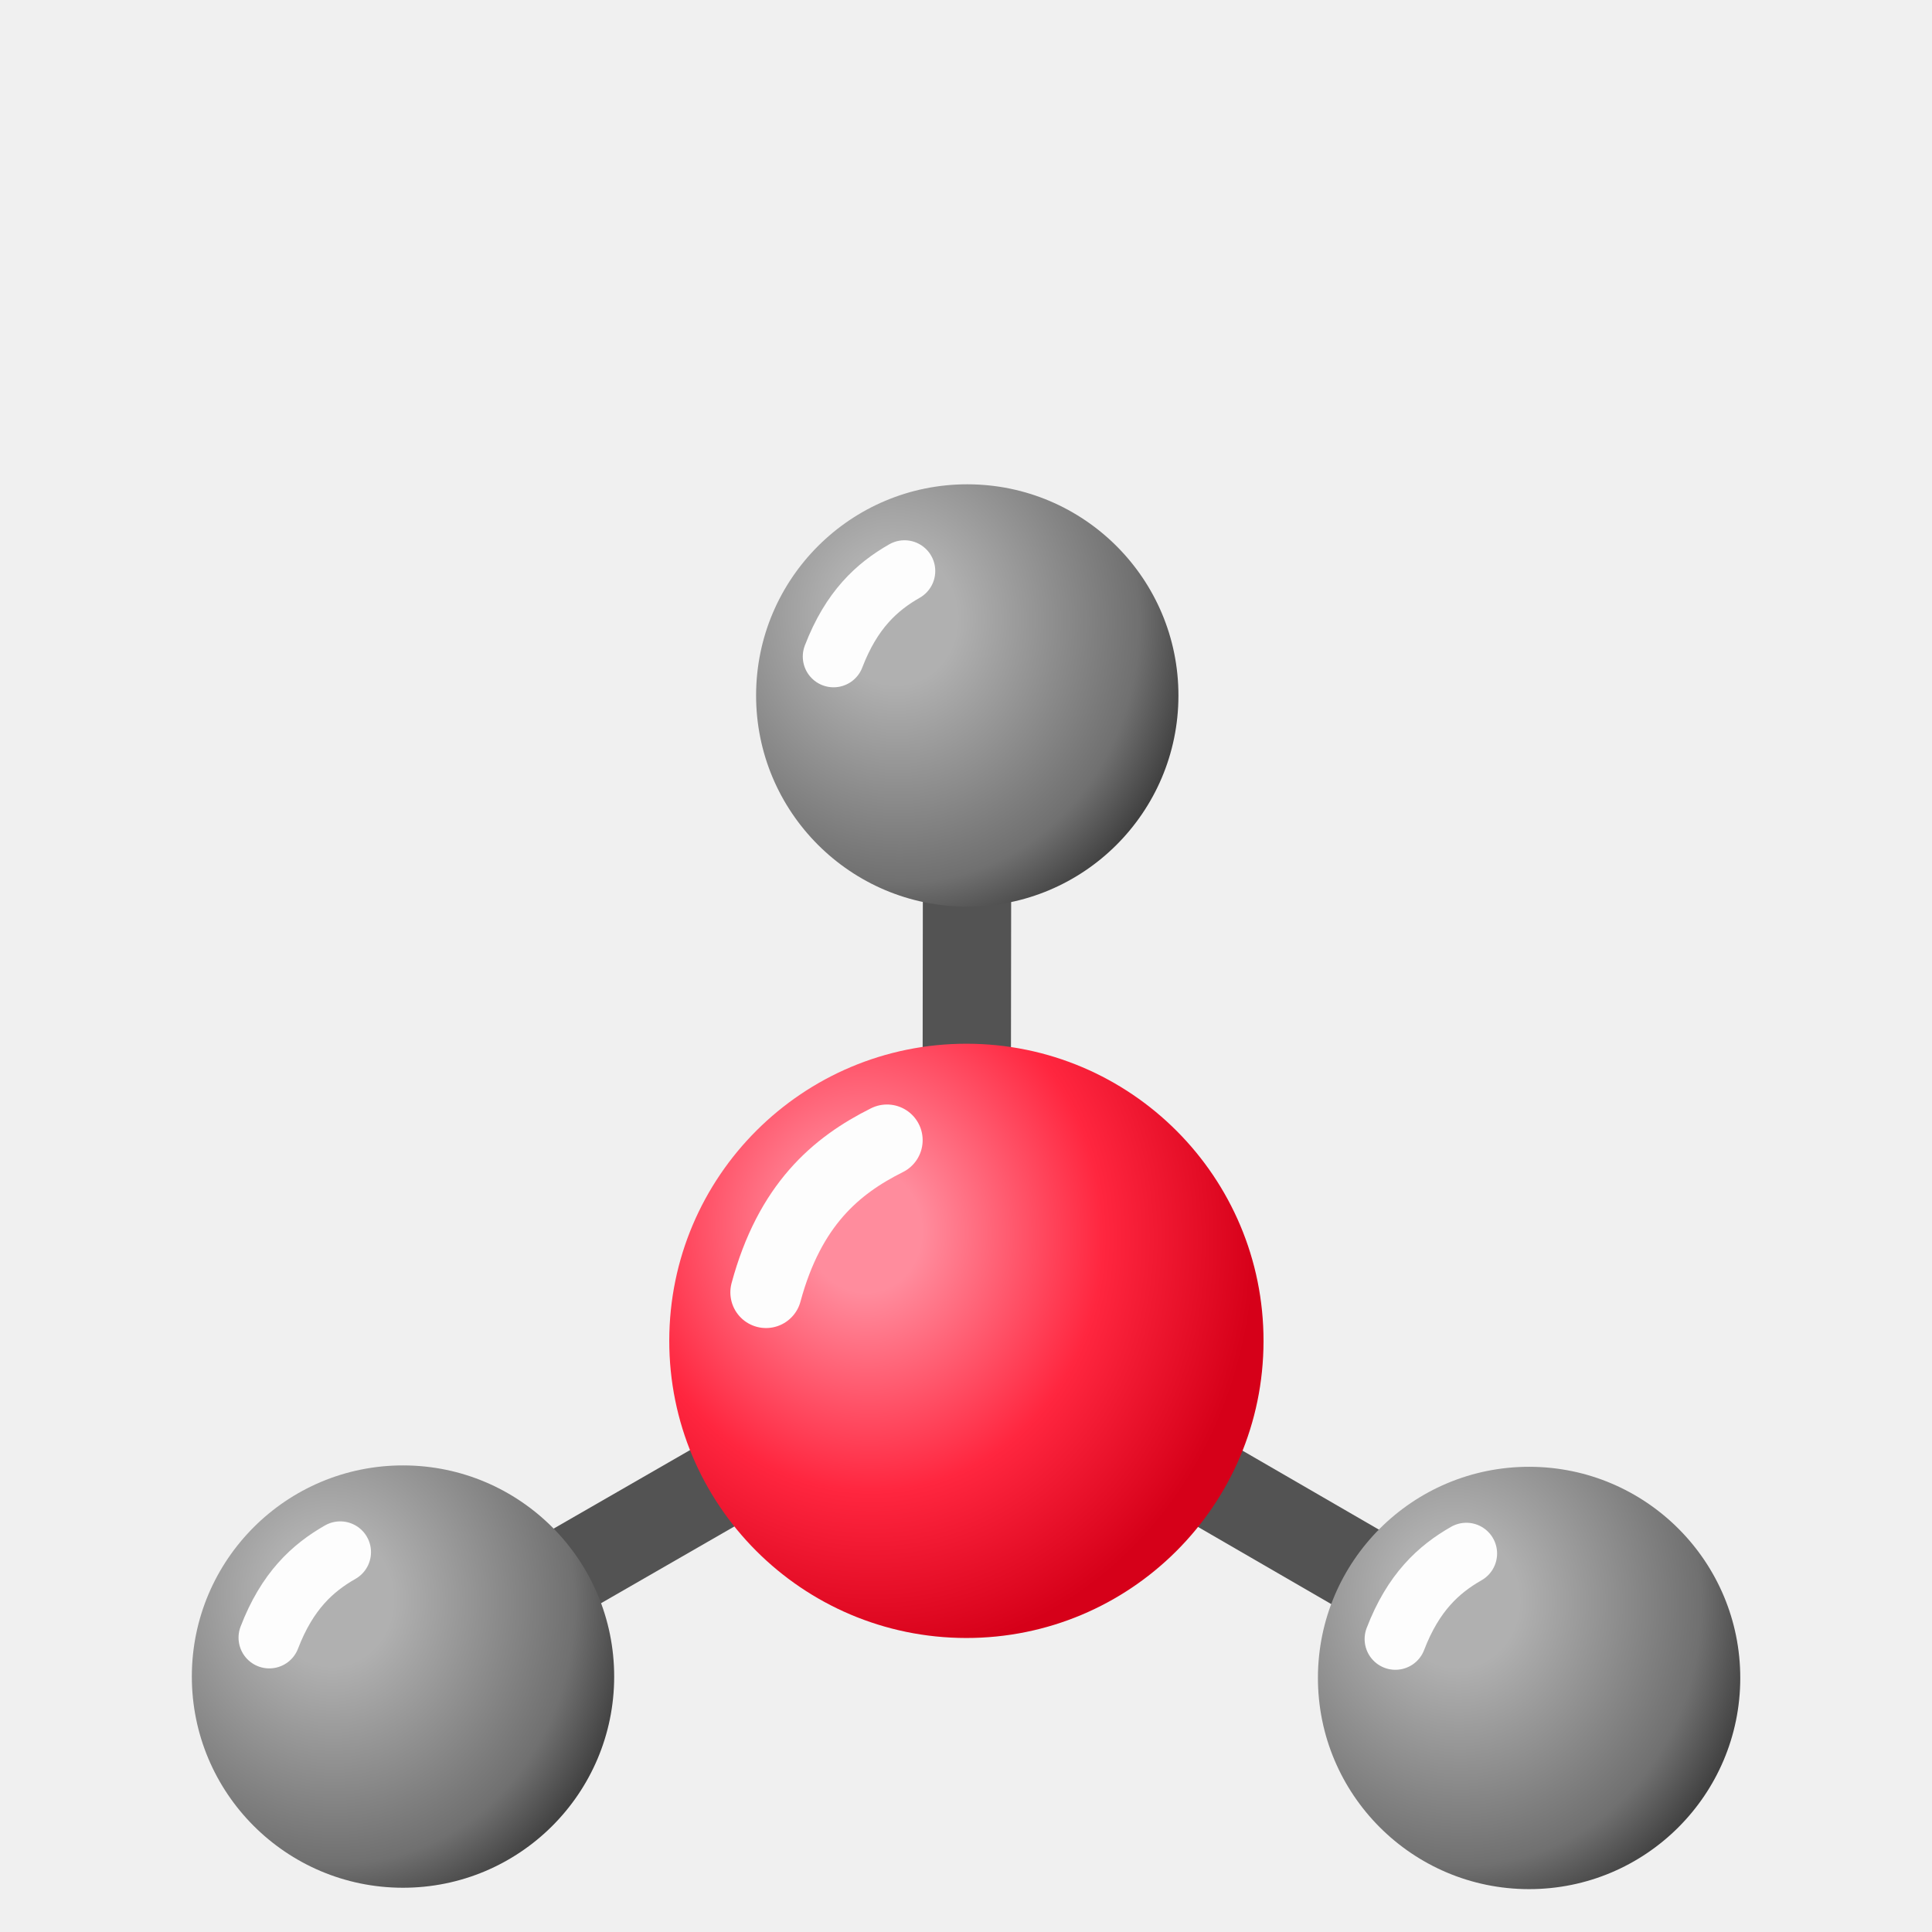
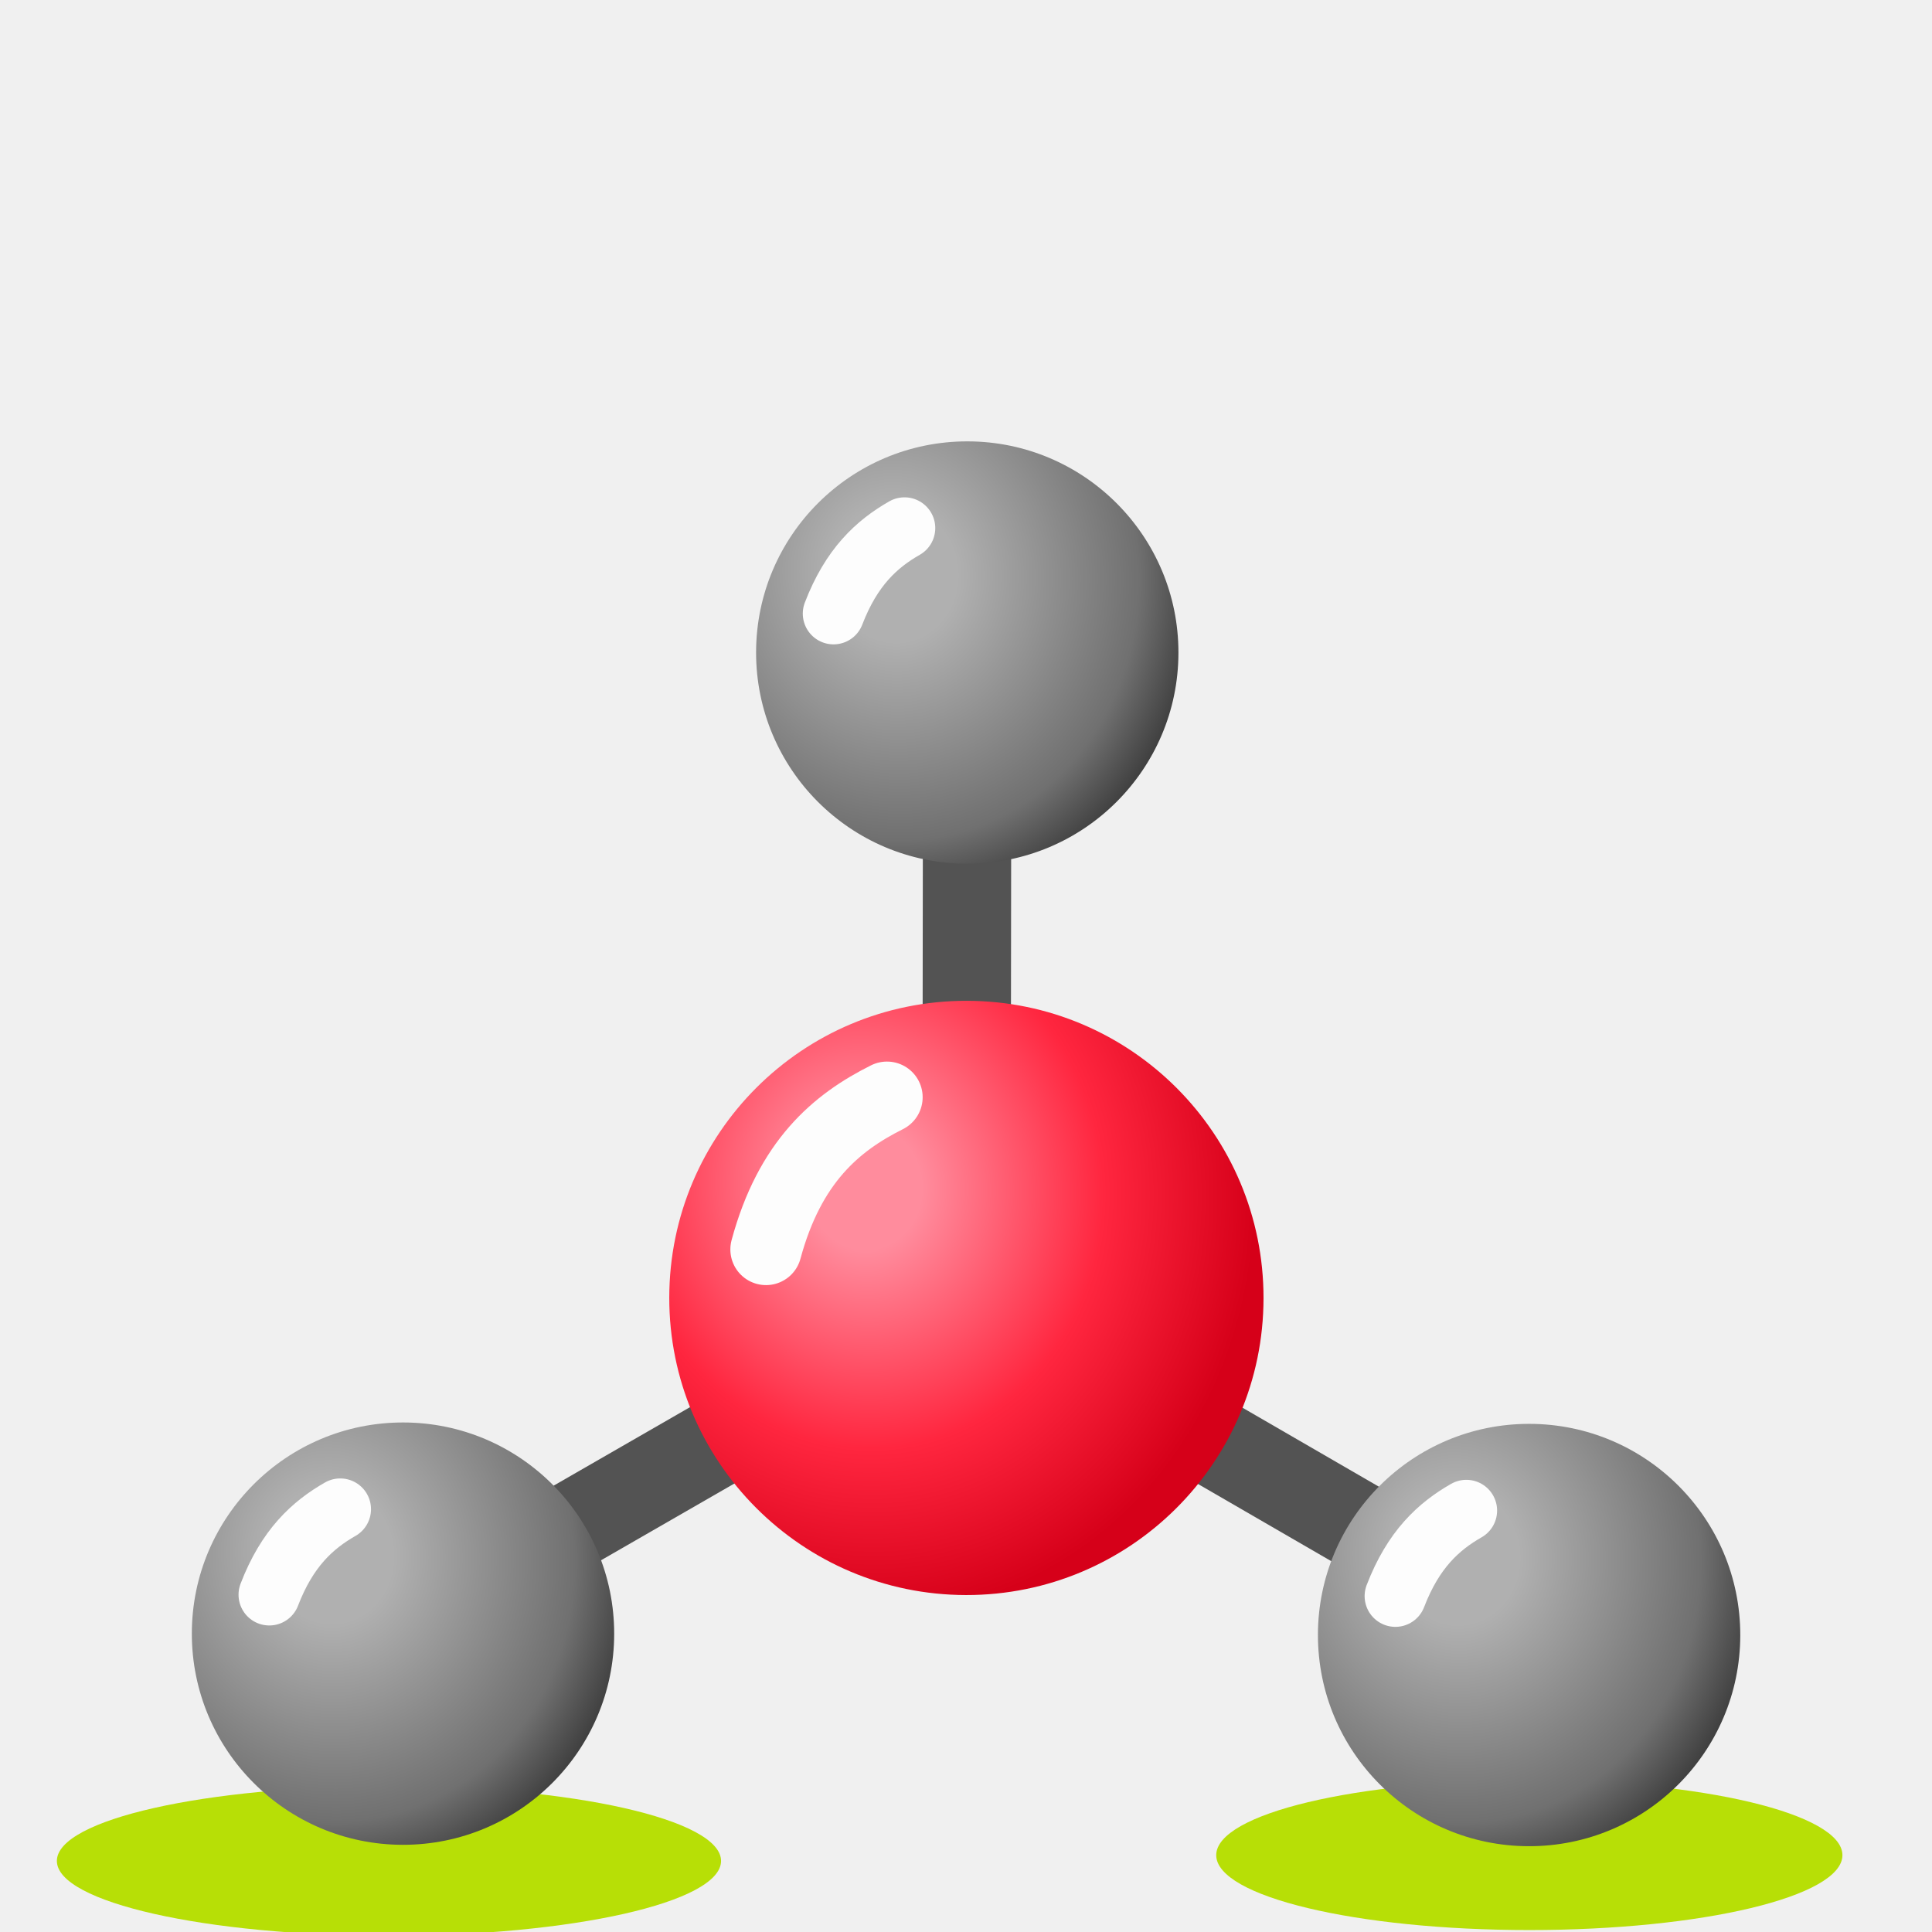
<svg xmlns="http://www.w3.org/2000/svg" xmlns:xlink="http://www.w3.org/1999/xlink" width="90" height="90" viewBox="0 0 23.812 23.812" version="1.1" id="svg2787">
  <defs id="defs2784">
    <linearGradient xlink:href="#linearGradient29522" id="linearGradient31309" gradientUnits="userSpaceOnUse" gradientTransform="matrix(0.7932409,-0.6089079,0.7932409,0.6089079,4.892518,-8.867114)" x1="14.228" y1="-29.19" x2="3.659" y2="-18.62" />
    <linearGradient id="linearGradient29522">
      <stop style="stop-color:#d4a125;stop-opacity:1;" offset="0" id="stop29518" />
      <stop style="stop-color:#edd495;stop-opacity:1;" offset="1" id="stop29520" />
    </linearGradient>
    <linearGradient xlink:href="#linearGradient29522" id="linearGradient31385" gradientUnits="userSpaceOnUse" gradientTransform="matrix(-0.7932409,-0.6089079,-0.7932409,0.6089079,5.107999,-8.867114)" x1="14.228" y1="-29.19" x2="3.659" y2="-18.62" />
    <linearGradient xlink:href="#linearGradient29522" id="linearGradient29605" gradientUnits="userSpaceOnUse" gradientTransform="matrix(0.8001375,-0.6190755,0.8001375,0.6190755,17.50946,-0.3688092)" x1="14.228" y1="-29.19" x2="3.659" y2="-18.62" />
    <radialGradient xlink:href="#linearGradient47274" id="radialGradient47276" cx="27.004" cy="34.574" fx="27.004" fy="34.574" r="1.522" gradientTransform="matrix(-1.112148,0.7717307,-1.041963,-1.501581,93.06102,65.25326)" gradientUnits="userSpaceOnUse" />
    <linearGradient id="linearGradient47274">
      <stop style="stop-color:#d2c2c2;stop-opacity:1;" offset="0" id="stop47270" />
      <stop style="stop-color:#3e0000;stop-opacity:0.972;" offset="1" id="stop47272" />
    </linearGradient>
    <radialGradient xlink:href="#linearGradient47249" id="radialGradient47253" cx="8.633" cy="30.75" fx="8.633" fy="30.75" r="3.656" gradientTransform="matrix(-2.0536401e-7,1.710059,-1.016735,-1.83368e-7,39.89747,15.56802)" gradientUnits="userSpaceOnUse" />
    <linearGradient id="linearGradient47249">
      <stop style="stop-color:#ffef9e;stop-opacity:1;" offset="0.499" id="stop47245" />
      <stop style="stop-color:#d6a400;stop-opacity:1;" offset="1" id="stop47247" />
    </linearGradient>
    <linearGradient xlink:href="#linearGradient47282" id="linearGradient47284" x1="24.669" y1="33.457" x2="24.726" y2="37.417" gradientUnits="userSpaceOnUse" />
    <linearGradient id="linearGradient47282">
      <stop style="stop-color:#ffffff;stop-opacity:1;" offset="0" id="stop47278" />
      <stop style="stop-color:#faf1a3;stop-opacity:1;" offset="0.525" id="stop47286" />
      <stop style="stop-color:#cccb4f;stop-opacity:1;" offset="1" id="stop47280" />
    </linearGradient>
    <radialGradient xlink:href="#linearGradient53901" id="radialGradient53903-8" cx="33.789" cy="5.567" fx="33.789" fy="5.567" r="1.777" gradientUnits="userSpaceOnUse" gradientTransform="matrix(0.2905311,1.990676,-1.816621,0.2651287,41.64254,-64.46696)" />
    <linearGradient id="linearGradient53901">
      <stop style="stop-color:#b0b0b0;stop-opacity:1;" offset="0.195" id="stop53899" />
      <stop style="stop-color:#707070;stop-opacity:1;" offset="0.761" id="stop53925" />
      <stop style="stop-color:#313131;stop-opacity:1;" offset="1" id="stop53897" />
    </linearGradient>
    <radialGradient xlink:href="#linearGradient53901" id="radialGradient53903-7-4" cx="33.789" cy="5.567" fx="33.789" fy="5.567" r="1.777" gradientUnits="userSpaceOnUse" gradientTransform="matrix(0.2905311,1.990676,-1.816621,0.2651287,41.64254,-64.46696)" />
    <radialGradient xlink:href="#linearGradient53901" id="radialGradient53903-7-1-67" cx="33.789" cy="5.567" fx="33.789" fy="5.567" r="1.777" gradientUnits="userSpaceOnUse" gradientTransform="matrix(0.2905311,1.990676,-1.816621,0.2651287,41.64254,-64.46696)" />
    <radialGradient xlink:href="#linearGradient54144" id="radialGradient53903-7-1-6-5" cx="33.789" cy="5.567" fx="33.789" fy="5.567" r="1.777" gradientUnits="userSpaceOnUse" gradientTransform="matrix(0.4088804,2.801588,-2.556631,0.3731302,-15.86866,-87.00439)" />
    <linearGradient id="linearGradient54144">
      <stop style="stop-color:#ff8c9d;stop-opacity:1;" offset="0.128" id="stop54138" />
      <stop style="stop-color:#ff263f;stop-opacity:1;" offset="0.531" id="stop54140" />
      <stop style="stop-color:#d60019;stop-opacity:1;" offset="0.868" id="stop54142" />
    </linearGradient>
  </defs>
  <g id="layer1">
+     <ellipse style="fill:#b7df06;fill-opacity:1;fill-rule:evenodd;stroke-width:0.38" id="path59064" cx="4.794" cy="22.936" rx="4.093" ry="0.923" />
+     <ellipse style="fill:#b7df06;fill-opacity:1;fill-rule:evenodd;stroke-width:0.369" id="path59064-5" cx="18.849" cy="22.865" rx="3.859" ry="0.923" />
    <g id="g95015" transform="matrix(0.7979695,0,0,0.7979695,29.56163,4.810851)">
      <rect style="fill:#8bd848;fill-opacity:1;fill-rule:evenodd;stroke-width:0.284" id="rect34643" width="16.116" height="21.149" x="3.18" y="2.641" rx="1.082" ry="1.082" transform="rotate(0.0709371)" />
      <path id="rect35731" style="mix-blend-mode:multiply;fill:#5c9b39;fill-opacity:0.662;fill-rule:evenodd;stroke-width:0.374" d="M 3.595,2.646 C 3.363,2.646 3.176,2.848 3.176,3.1 L 3.151,23.339 c -3.122e-4,0.252 0.186,0.455 0.418,0.455 l 2.556,0.003 0.026,-21.148 z" />
      <g id="g45070" transform="matrix(0.592568,7.3364636e-4,-7.9733126e-4,0.644003,0.6212081,-5.391534)" style="stroke-width:1.537">
        <circle style="fill:#1f6847;fill-opacity:1;fill-rule:evenodd;stroke-width:0.505" id="path39952" cx="6.064" cy="15.875" r="1.538" />
        <rect style="fill:#fff7f1;fill-opacity:1;fill-rule:evenodd;stroke:#a59561;stroke-width:0.407;stroke-dasharray:none;stroke-opacity:1" id="rect36147" width="4.243" height="1.803" x="2.614" y="14.973" rx="1.142" ry="1.051" />
      </g>
      <g id="g45070-3" transform="matrix(0.592568,7.3364636e-4,-7.9733126e-4,0.644003,0.6171015,-2.074599)" style="stroke-width:1.537">
        <circle style="fill:#1f6847;fill-opacity:1;fill-rule:evenodd;stroke-width:0.505" id="path39952-3" cx="6.064" cy="15.875" r="1.538" />
        <rect style="fill:#fff7f1;fill-opacity:1;fill-rule:evenodd;stroke:#a59561;stroke-width:0.407;stroke-dasharray:none;stroke-opacity:1" id="rect36147-1" width="4.243" height="1.803" x="2.614" y="14.973" rx="1.142" ry="1.051" />
      </g>
      <g id="g45070-4" transform="matrix(0.592568,7.3364636e-4,-7.9733126e-4,0.644003,0.6129948,1.242336)" style="stroke-width:1.537">
        <circle style="fill:#1f6847;fill-opacity:1;fill-rule:evenodd;stroke-width:0.505" id="path39952-6" cx="6.064" cy="15.875" r="1.538" />
        <rect style="fill:#fff7f1;fill-opacity:1;fill-rule:evenodd;stroke:#a59561;stroke-width:0.407;stroke-dasharray:none;stroke-opacity:1" id="rect36147-18" width="4.243" height="1.803" x="2.614" y="14.973" rx="1.142" ry="1.051" />
      </g>
      <g id="g45070-0" transform="matrix(0.592568,7.3364636e-4,-7.9733126e-4,0.644003,0.6088881,4.559271)" style="stroke-width:1.537">
        <circle style="fill:#1f6847;fill-opacity:1;fill-rule:evenodd;stroke-width:0.505" id="path39952-32" cx="6.064" cy="15.875" r="1.538" />
        <rect style="fill:#fff7f1;fill-opacity:1;fill-rule:evenodd;stroke:#a59561;stroke-width:0.407;stroke-dasharray:none;stroke-opacity:1" id="rect36147-6" width="4.243" height="1.803" x="2.614" y="14.973" rx="1.142" ry="1.051" />
      </g>
      <g id="g45070-8" transform="matrix(0.592568,7.3364636e-4,-7.9733126e-4,0.644003,0.6047816,7.876205)" style="stroke-width:1.537">
        <circle style="fill:#1f6847;fill-opacity:1;fill-rule:evenodd;stroke-width:0.505" id="path39952-65" cx="6.064" cy="15.875" r="1.538" />
        <rect style="fill:#fff7f1;fill-opacity:1;fill-rule:evenodd;stroke:#a59561;stroke-width:0.407;stroke-dasharray:none;stroke-opacity:1" id="rect36147-8" width="4.243" height="1.803" x="2.614" y="14.973" rx="1.142" ry="1.051" />
      </g>
      <g id="g45070-2" transform="matrix(0.592568,7.3364636e-4,-7.9733126e-4,0.644003,0.6006748,11.19314)" style="stroke-width:1.537">
        <circle style="fill:#1f6847;fill-opacity:1;fill-rule:evenodd;stroke-width:0.505" id="path39952-8" cx="6.064" cy="15.875" r="1.538" />
        <rect style="fill:#fff7f1;fill-opacity:1;fill-rule:evenodd;stroke:#a59561;stroke-width:0.407;stroke-dasharray:none;stroke-opacity:1" id="rect36147-9" width="4.243" height="1.803" x="2.614" y="14.973" rx="1.142" ry="1.051" />
      </g>
      <rect style="fill:#ffffff;fill-rule:evenodd;stroke-width:0.284" id="rect45497" width="8.56" height="6.468" x="8.411" y="5.23" rx="0.983" ry="0.983" transform="rotate(0.0709371)" />
      <g id="g46022" transform="matrix(0.6686812,8.278894e-4,-8.997472e-4,0.7267228,-24.82258,-1.019131)" style="stroke-width:1.537">
        <path style="fill:none;stroke:#41928f;stroke-width:1.133;stroke-linecap:round;stroke-linejoin:miter;stroke-dasharray:none;stroke-opacity:1" d="m 52.201,13.007 h 7.805" id="path45982" />
        <path style="fill:none;stroke:#41928f;stroke-width:1.133;stroke-linecap:round;stroke-linejoin:miter;stroke-dasharray:none;stroke-opacity:1" d="m 52.201,10.842 h 7.805" id="path45982-9" />
        <path style="fill:none;stroke:#41928f;stroke-width:1.133;stroke-linecap:round;stroke-linejoin:miter;stroke-dasharray:none;stroke-opacity:1" d="m 52.201,15.172 h 7.805" id="path45982-0" />
      </g>
    </g>
    <g id="g117847" transform="translate(-85.68201,-18.42902)">
      <path id="rect29651" style="fill:#b89644;fill-opacity:1;fill-rule:evenodd;stroke-width:0.253" d="m -35.605,27.319 c -0.493,-1e-6 -0.985,0.145 -1.362,0.435 l -11.147,8.557 h 0.002 V 52.708 h 25.015 V 36.311 h 0.002 L -34.243,27.754 c -0.377,-0.29 -0.87,-0.435 -1.363,-0.435 z" />
      <rect style="mix-blend-mode:multiply;fill:#ddd3d3;fill-opacity:1;fill-rule:evenodd;stroke-width:0.259" id="rect31549-1" width="22.808" height="19.408" x="-46.973" y="31.063" />
      <rect style="fill:#ffffff;fill-rule:evenodd;stroke-width:0.265" id="rect31549" width="22.101" height="20.893" x="-46.656" y="31.253" />
      <text xml:space="preserve" style="font-style:normal;font-weight:normal;font-size:15.525px;line-height:1.25;font-family:sans-serif;fill:#000000;fill-opacity:1;stroke:none;stroke-width:0.243" x="-31.271" y="52.283" id="text33454" transform="matrix(0.9981024,0.2998089,-0.2238531,0.9346605,0,0)">
        <tspan id="tspan33452" style="font-style:normal;font-variant:normal;font-weight:bold;font-stretch:normal;font-size:15.525px;font-family:Amiri;-inkscape-font-specification:'Amiri Bold';fill:#ff2e2e;fill-opacity:1;stroke-width:0.243" x="-31.271" y="52.283">@</tspan>
      </text>
      <path id="path31562" style="mix-blend-mode:normal;fill:#c5a761;fill-opacity:1;stroke:#000000;stroke-width:0;stroke-linecap:butt;stroke-linejoin:miter;stroke-dasharray:none;stroke-opacity:1" d="m -24.548,36.496 -11.088,7.975 -11.019,-7.925 v 2.948 l 9.954,8.797 h 1.995 l -0.003,-0.05 h 0.208 l 9.953,-8.798 z" />
      <g id="g31560" transform="matrix(1,0,0,0.991651,-40.60526,66.98862)">
        <g id="g31553">
          <path id="rect29033-76-4" style="fill:url(#linearGradient31309);fill-opacity:1;fill-rule:evenodd;stroke-width:0.295" d="m -7.509,-30.936 v 16.535 c 0.453,10e-7 0.906,-0.133 1.253,-0.399 l 10.25,-7.868 -10.25,-7.868 c -0.347,-0.266 -0.8,-0.399 -1.253,-0.399 z" />
          <path id="rect29033-76-4-0" style="fill:url(#linearGradient31385);fill-opacity:1;fill-rule:evenodd;stroke-width:0.295" d="m 17.51,-30.936 v 16.535 c -0.453,10e-7 -0.906,-0.133 -1.253,-0.399 L 6.007,-22.668 16.257,-30.537 c 0.347,-0.266 0.8,-0.399 1.253,-0.399 z" />
        </g>
        <path id="rect29033-76-0" style="fill:#b89644;fill-opacity:1;fill-rule:evenodd;stroke-width:0.319" d="m 5,-23.668 c -0.473,-1e-6 -0.945,0.149 -1.307,0.448 l -10.696,8.82 H 17.003 L 6.307,-23.221 C 5.945,-23.519 5.473,-23.668 5,-23.668 Z" />
        <path id="rect29033-76" style="fill:url(#linearGradient29605);fill-opacity:1;fill-rule:evenodd;stroke-width:0.299" d="m 5,-22.806 c -0.457,-1e-6 -0.913,0.135 -1.264,0.406 l -10.339,8 H 16.603 L 6.264,-22.4 c -0.35,-0.271 -0.807,-0.406 -1.264,-0.406 z" />
      </g>
    </g>
    <g id="g94729" transform="matrix(0.7500428,0.4588291,-0.3840381,0.7687643,34.47152,2.444977)">
      <g id="g47601" transform="matrix(0.4771918,-0.2826951,0.2438947,0.5023802,1.373555,2.319546)" style="stroke-width:1.537">
        <path id="rect46311" style="fill:#ff2124;fill-opacity:1;fill-rule:evenodd;stroke-width:0.407" d="m 8.001,33.457 -0.052,2.121 0.052,2.121 H 26.493 c 1.141,0 2.058,-0.918 2.058,-2.058 v -0.126 c 0,-1.141 -0.918,-2.059 -2.058,-2.059 z" />
        <path id="rect46311-5" style="fill:url(#radialGradient47276);fill-opacity:1;fill-rule:evenodd;stroke-width:0.407" d="m 25.507,33.457 v 4.243 h 0.986 c 1.141,0 2.058,-0.918 2.058,-2.058 v -0.126 c 0,-1.141 -0.918,-2.059 -2.058,-2.059 z" />
        <path id="path46373" style="fill:url(#radialGradient47253);fill-opacity:1;fill-rule:evenodd;stroke-width:0.407" d="m 10.438,29.236 -3.61,2.191 -0.927,0.508 0.039,2.99 0.83,0.581 3.668,2.172 -0.093,-4.221 z" transform="matrix(0.5633272,0,0,0.5025195,2.120676,18.76546)" />
        <path id="path46373-3" style="fill:#550000;fill-rule:evenodd;stroke-width:0.102" d="m 5.881,36.578 c -0.634,-0.363 -1.443,-0.815 -1.443,-0.999 0,-0.184 0.635,-0.602 1.443,-0.999 l -0.025,0.999 z" />
        <rect style="fill:url(#linearGradient47284);fill-opacity:1;fill-rule:evenodd;stroke-width:0.285" id="rect47243" width="2.143" height="4.243" x="23.361" y="33.457" rx="0" ry="0" />
      </g>
      <path style="mix-blend-mode:lighten;fill:#ff2124;fill-opacity:1;stroke:#feb470;stroke-width:0.988;stroke-linecap:round;stroke-linejoin:round;stroke-miterlimit:8;stroke-dasharray:none;stroke-opacity:0.613;paint-order:fill markers stroke;stop-color:#000000" d="M 14.353,16.819 20.193,13.377" id="path33325" />
    </g>
-     <g id="g67270" transform="matrix(1.183838,-0.2474195,0.2474195,1.183838,30.36344,3.404937)">
+     <g id="g67270" transform="matrix(1.183838,-0.2474195,0.2474195,1.183838,30.36344,2.87577)">
      <g id="g54149-3" transform="translate(-55.94171,-12.56592)">
        <path style="fill:#0098ff;fill-opacity:0.674;stroke:#535353;stroke-width:0.9;stroke-linecap:round;stroke-miterlimit:8;stroke-dasharray:none;stroke-opacity:1;paint-order:fill markers stroke;stop-color:#000000" d="m 40.09,13.873 -1.304,6.201" id="path53764-2" />
        <path style="fill:#0098ff;fill-opacity:0.674;stroke:#535353;stroke-width:0.9;stroke-linecap:round;stroke-miterlimit:8;stroke-dasharray:none;stroke-opacity:1;paint-order:fill markers stroke;stop-color:#000000" d="m 43.504,24.304 -4.718,-4.23" id="path53764-3-1" />
        <path style="fill:#0098ff;fill-opacity:0.674;stroke:#535353;stroke-width:0.9;stroke-linecap:round;stroke-miterlimit:8;stroke-dasharray:none;stroke-opacity:1;paint-order:fill markers stroke;stop-color:#000000" d="m 32.763,22.046 6.023,-1.971" id="path53764-3-9-0" />
      </g>
      <g id="g54160-0" transform="translate(-55.94171,-12.56592)">
        <g id="g53985-1">
          <circle style="fill:url(#radialGradient53903-8);fill-opacity:1;fill-rule:evenodd;stroke-width:0.32" id="path53682-7" cx="42.087" cy="5.076" r="2.152" transform="rotate(11.87541)" />
          <path style="fill:#333333;fill-opacity:0.674;stroke:#fdfdfd;stroke-width:0.627;stroke-linecap:round;stroke-miterlimit:8;stroke-dasharray:none;stroke-opacity:1;paint-order:fill markers stroke;stop-color:#000000" d="m 38.889,12.961 c 0.276,-0.428 0.577,-0.605 0.886,-0.705" id="path53981-6" />
        </g>
        <g id="g53985-3-49" transform="translate(3.556189,10.97205)">
          <circle style="fill:url(#radialGradient53903-7-4);fill-opacity:1;fill-rule:evenodd;stroke-width:0.32" id="path53682-6-7" cx="42.087" cy="5.076" r="2.152" transform="rotate(11.87541)" />
          <path style="fill:#333333;fill-opacity:0.674;stroke:#fdfdfd;stroke-width:0.627;stroke-linecap:round;stroke-miterlimit:8;stroke-dasharray:none;stroke-opacity:1;paint-order:fill markers stroke;stop-color:#000000" d="m 38.889,12.961 c 0.276,-0.428 0.577,-0.605 0.886,-0.705" id="path53981-4-3" />
        </g>
        <g id="g53985-3-4-0" transform="translate(-7.674101,8.610487)">
          <circle style="fill:url(#radialGradient53903-7-1-67);fill-opacity:1;fill-rule:evenodd;stroke-width:0.32" id="path53682-6-5-4" cx="42.087" cy="5.076" r="2.152" transform="rotate(11.87541)" />
          <path style="fill:#333333;fill-opacity:0.674;stroke:#fdfdfd;stroke-width:0.627;stroke-linecap:round;stroke-miterlimit:8;stroke-dasharray:none;stroke-opacity:1;paint-order:fill markers stroke;stop-color:#000000" d="m 38.889,12.961 c 0.276,-0.428 0.577,-0.605 0.886,-0.705" id="path53981-4-5-7" />
        </g>
      </g>
      <g id="g63846">
        <circle style="fill:url(#radialGradient53903-7-1-6-5);fill-opacity:1;fill-rule:evenodd;stroke-width:0.451" id="path53682-6-5-0-3" cx="-15.244" cy="10.868" r="3.028" transform="rotate(11.87541)" />
        <path style="fill:#333333;fill-opacity:0.674;stroke:#fdfdfd;stroke-width:0.727;stroke-linecap:round;stroke-miterlimit:8;stroke-dasharray:none;stroke-opacity:1;paint-order:fill markers stroke;stop-color:#000000" d="m -19.052,6.597 c 0.419,-0.824 0.961,-1.118 1.524,-1.266" id="path53981-4-5-3-9" />
      </g>
    </g>
+     <path style="color:#000000;fill:#b7df06;stroke-linejoin:round;stroke-miterlimit:8;-inkscape-stroke:none;paint-order:fill markers stroke" d="m 4.598,25.648 -0.421,1.838 H 17.806 l -0.444,-1.838 z" id="path57543" />
  </g>
</svg>
